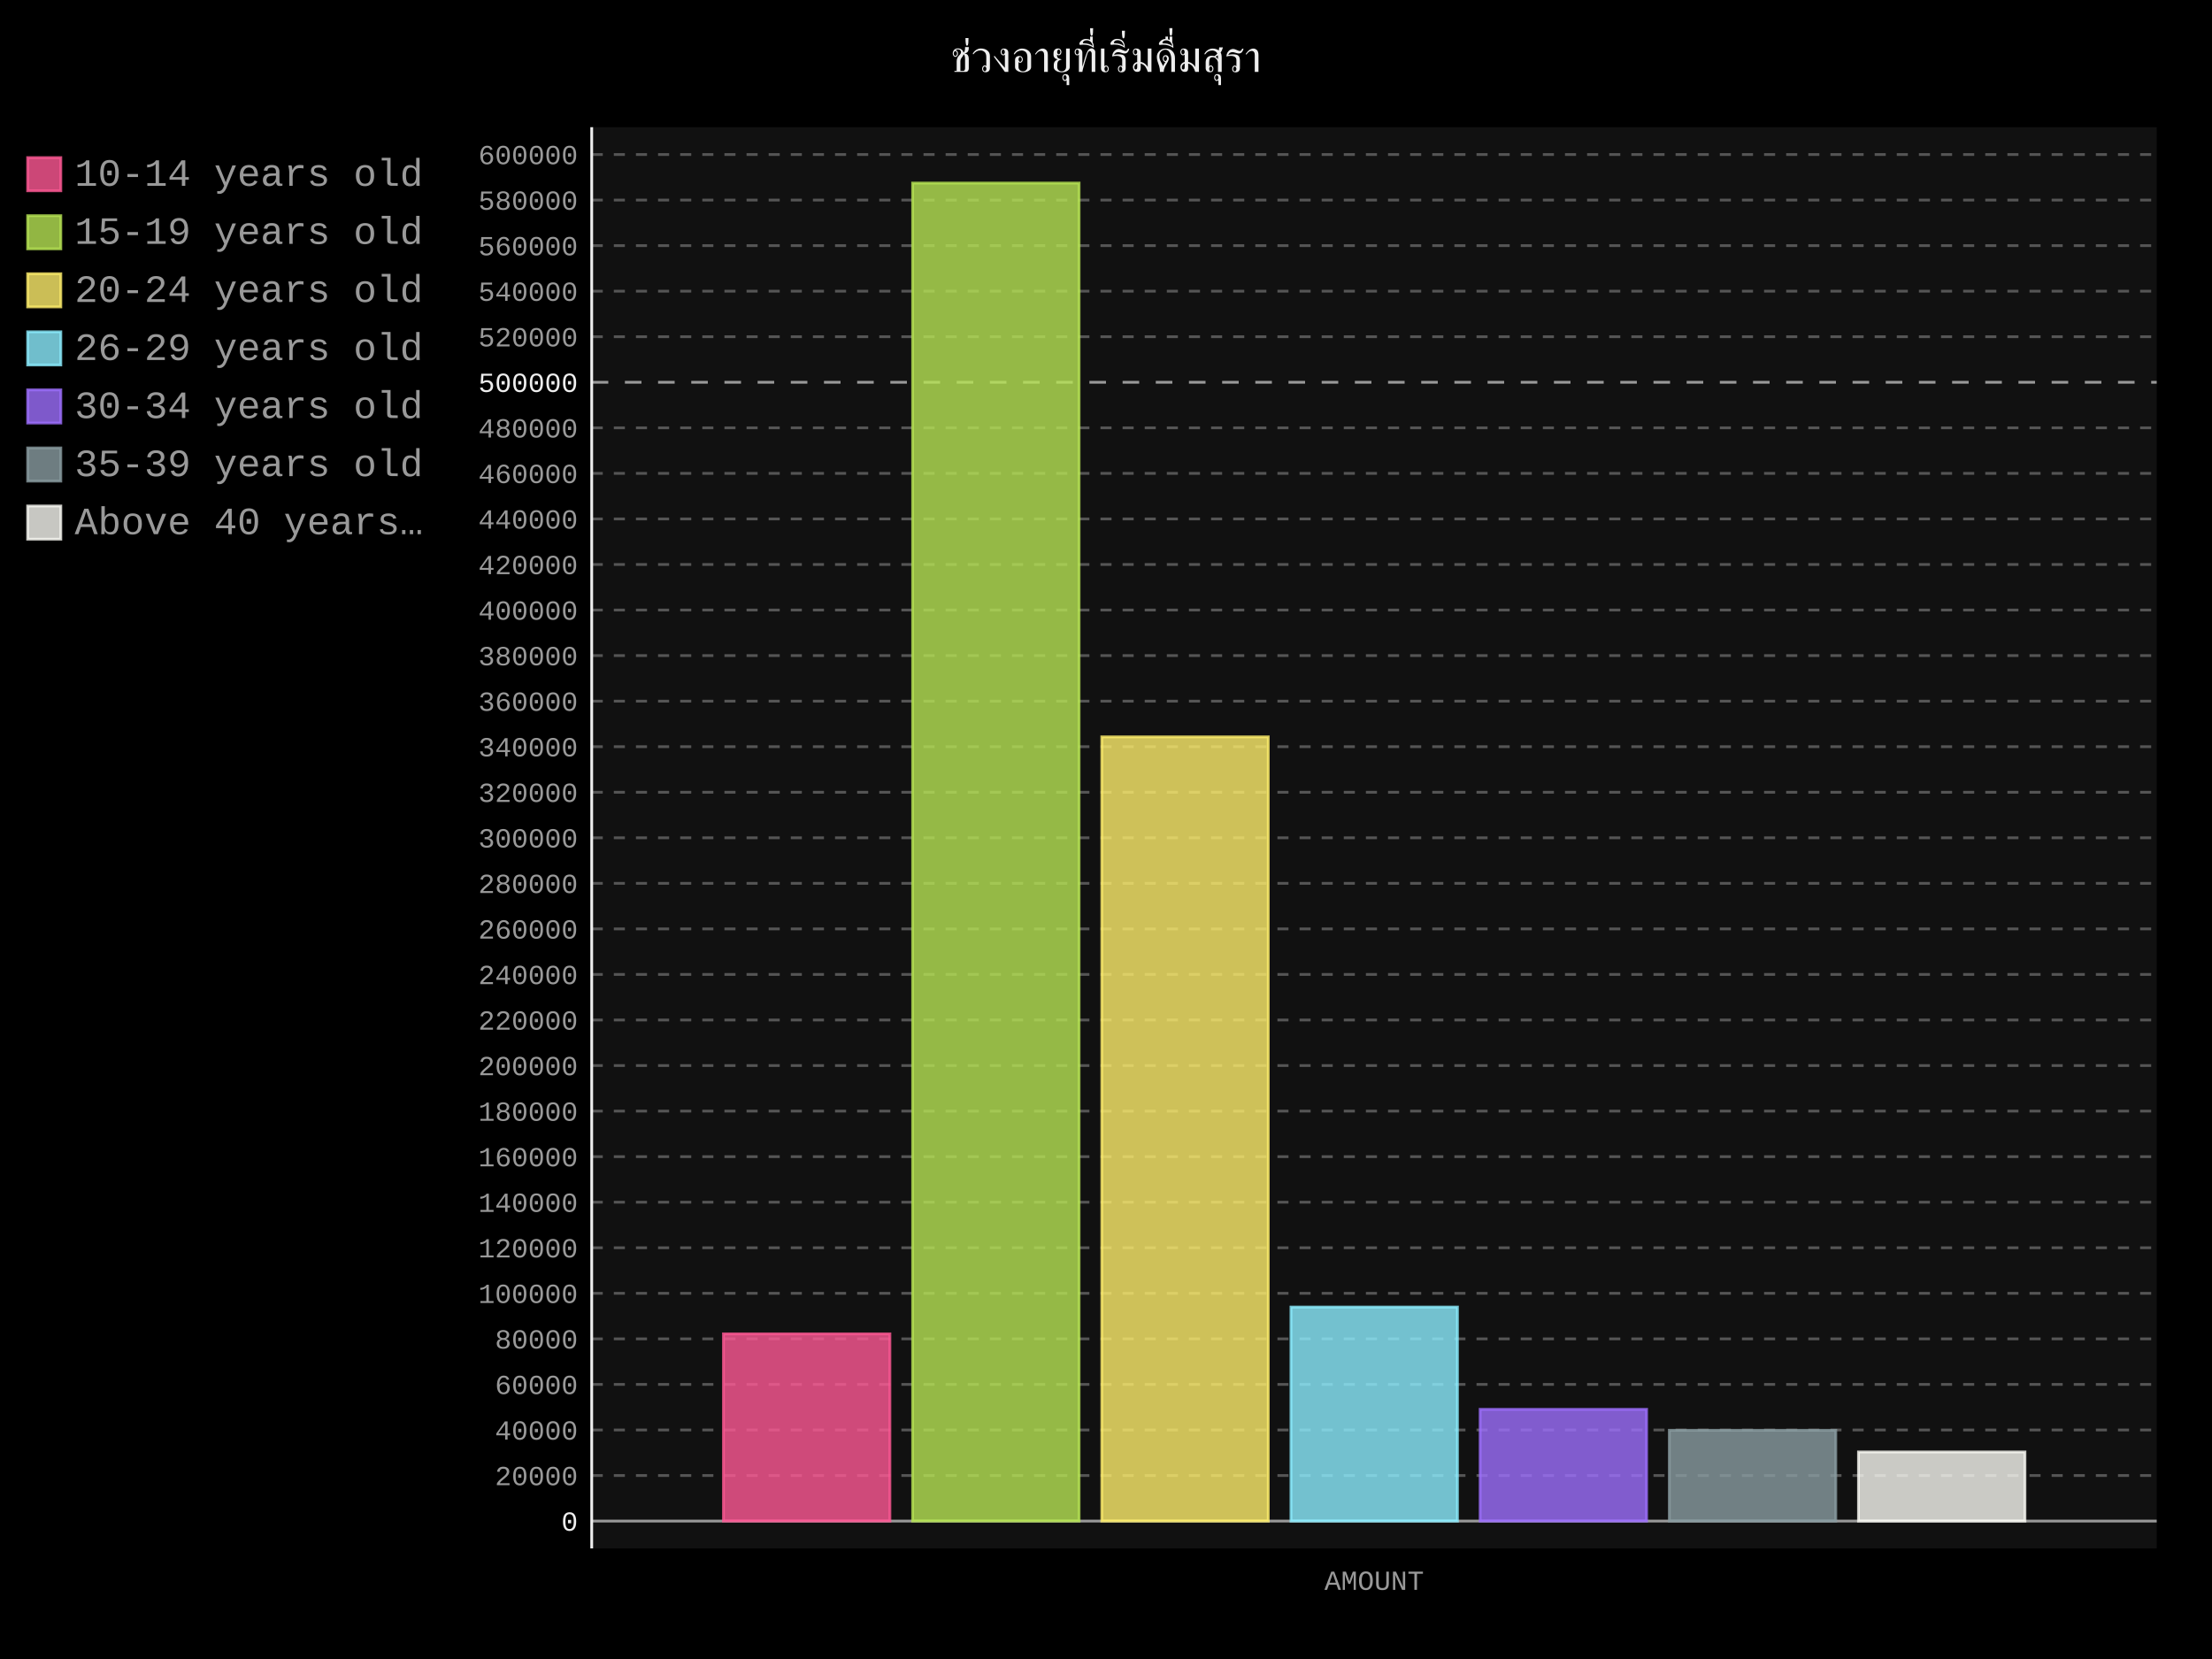
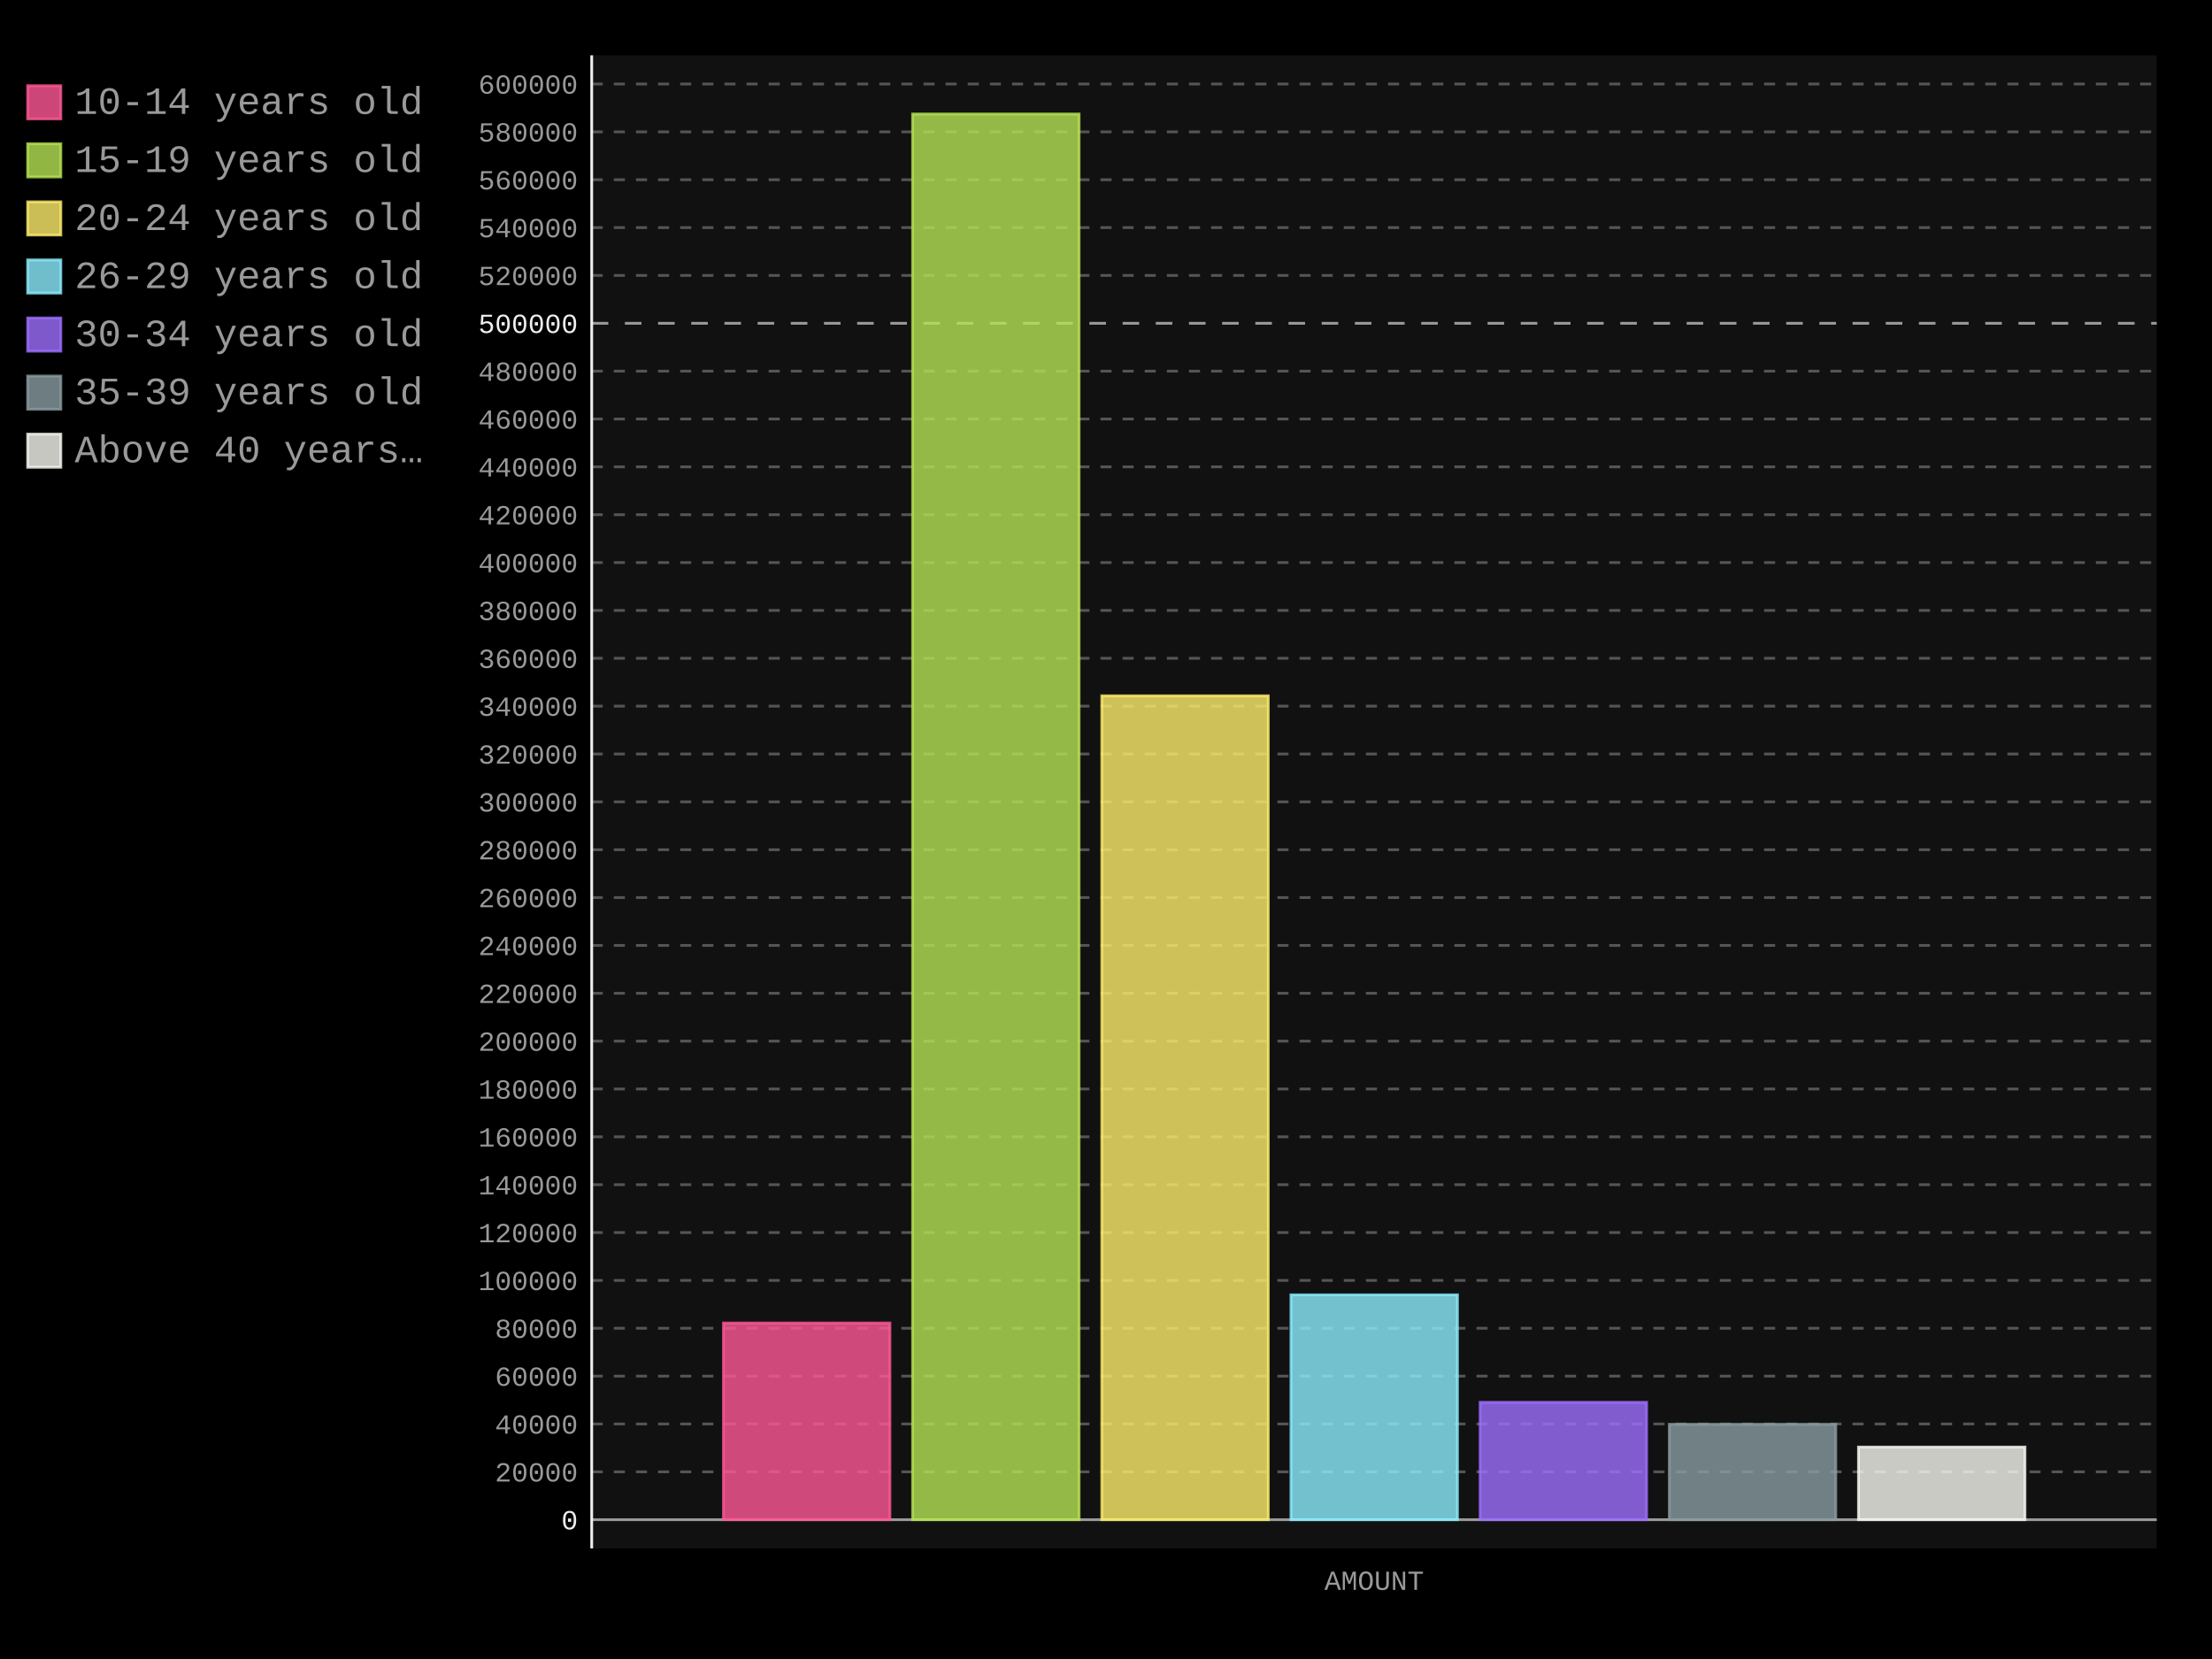
- <svg xmlns="http://www.w3.org/2000/svg" class="pygal-chart" id="chart-6019d2bc-5c03-4600-b545-24e5ba92f9a3" viewBox="0 0 800 600">
+ <svg xmlns="http://www.w3.org/2000/svg" class="pygal-chart" id="chart-3c397e4c-dab1-4210-9454-376f06f79f85" viewBox="0 0 800 600">
  <defs>
-     <style type="text/css">#chart-6019d2bc-5c03-4600-b545-24e5ba92f9a3{-webkit-user-select:none;-webkit-font-smoothing:antialiased;font-family:Consolas,"Liberation Mono",Menlo,Courier,monospace}#chart-6019d2bc-5c03-4600-b545-24e5ba92f9a3 .title{font-family:Consolas,"Liberation Mono",Menlo,Courier,monospace;font-size:16px}#chart-6019d2bc-5c03-4600-b545-24e5ba92f9a3 .legends .legend text{font-family:Consolas,"Liberation Mono",Menlo,Courier,monospace;font-size:14px}#chart-6019d2bc-5c03-4600-b545-24e5ba92f9a3 .axis text{font-family:Consolas,"Liberation Mono",Menlo,Courier,monospace;font-size:10px}#chart-6019d2bc-5c03-4600-b545-24e5ba92f9a3 .axis text.major{font-family:Consolas,"Liberation Mono",Menlo,Courier,monospace;font-size:10px}#chart-6019d2bc-5c03-4600-b545-24e5ba92f9a3 .text-overlay text.value{font-family:Consolas,"Liberation Mono",Menlo,Courier,monospace;font-size:16px}#chart-6019d2bc-5c03-4600-b545-24e5ba92f9a3 .text-overlay text.label{font-family:Consolas,"Liberation Mono",Menlo,Courier,monospace;font-size:10px}#chart-6019d2bc-5c03-4600-b545-24e5ba92f9a3 .tooltip{font-family:Consolas,"Liberation Mono",Menlo,Courier,monospace;font-size:14px}#chart-6019d2bc-5c03-4600-b545-24e5ba92f9a3 text.no_data{font-family:Consolas,"Liberation Mono",Menlo,Courier,monospace;font-size:64px}
- #chart-6019d2bc-5c03-4600-b545-24e5ba92f9a3{background-color:black}#chart-6019d2bc-5c03-4600-b545-24e5ba92f9a3 path,#chart-6019d2bc-5c03-4600-b545-24e5ba92f9a3 line,#chart-6019d2bc-5c03-4600-b545-24e5ba92f9a3 rect,#chart-6019d2bc-5c03-4600-b545-24e5ba92f9a3 circle{-webkit-transition:250ms;-moz-transition:250ms;transition:250ms}#chart-6019d2bc-5c03-4600-b545-24e5ba92f9a3 .graph &gt; .background{fill:black}#chart-6019d2bc-5c03-4600-b545-24e5ba92f9a3 .plot &gt; .background{fill:#111}#chart-6019d2bc-5c03-4600-b545-24e5ba92f9a3 .graph{fill:#999}#chart-6019d2bc-5c03-4600-b545-24e5ba92f9a3 text.no_data{fill:#eee}#chart-6019d2bc-5c03-4600-b545-24e5ba92f9a3 .title{fill:#eee}#chart-6019d2bc-5c03-4600-b545-24e5ba92f9a3 .legends .legend text{fill:#999}#chart-6019d2bc-5c03-4600-b545-24e5ba92f9a3 .legends .legend:hover text{fill:#eee}#chart-6019d2bc-5c03-4600-b545-24e5ba92f9a3 .axis .line{stroke:#eee}#chart-6019d2bc-5c03-4600-b545-24e5ba92f9a3 .axis .guide.line{stroke:#555}#chart-6019d2bc-5c03-4600-b545-24e5ba92f9a3 .axis .major.line{stroke:#999}#chart-6019d2bc-5c03-4600-b545-24e5ba92f9a3 .axis text.major{fill:#eee}#chart-6019d2bc-5c03-4600-b545-24e5ba92f9a3 .axis.y .guides:hover .guide.line,#chart-6019d2bc-5c03-4600-b545-24e5ba92f9a3 .line-graph .axis.x .guides:hover .guide.line,#chart-6019d2bc-5c03-4600-b545-24e5ba92f9a3 .stackedline-graph .axis.x .guides:hover .guide.line,#chart-6019d2bc-5c03-4600-b545-24e5ba92f9a3 .xy-graph .axis.x .guides:hover .guide.line{stroke:#eee}#chart-6019d2bc-5c03-4600-b545-24e5ba92f9a3 .axis .guides:hover text{fill:#eee}#chart-6019d2bc-5c03-4600-b545-24e5ba92f9a3 .reactive{fill-opacity:.8;stroke-opacity:.8}#chart-6019d2bc-5c03-4600-b545-24e5ba92f9a3 .ci{stroke:#999}#chart-6019d2bc-5c03-4600-b545-24e5ba92f9a3 .reactive.active,#chart-6019d2bc-5c03-4600-b545-24e5ba92f9a3 .active .reactive{fill-opacity:.4;stroke-opacity:.9;stroke-width:4}#chart-6019d2bc-5c03-4600-b545-24e5ba92f9a3 .ci .reactive.active{stroke-width:1.5}#chart-6019d2bc-5c03-4600-b545-24e5ba92f9a3 .series text{fill:#eee}#chart-6019d2bc-5c03-4600-b545-24e5ba92f9a3 .tooltip rect{fill:#111;stroke:#eee;-webkit-transition:opacity 250ms;-moz-transition:opacity 250ms;transition:opacity 250ms}#chart-6019d2bc-5c03-4600-b545-24e5ba92f9a3 .tooltip .label{fill:#999}#chart-6019d2bc-5c03-4600-b545-24e5ba92f9a3 .tooltip .label{fill:#999}#chart-6019d2bc-5c03-4600-b545-24e5ba92f9a3 .tooltip .legend{font-size:.8em;fill:#555}#chart-6019d2bc-5c03-4600-b545-24e5ba92f9a3 .tooltip .x_label{font-size:.6em;fill:#eee}#chart-6019d2bc-5c03-4600-b545-24e5ba92f9a3 .tooltip .xlink{font-size:.5em;text-decoration:underline}#chart-6019d2bc-5c03-4600-b545-24e5ba92f9a3 .tooltip .value{font-size:1.5em}#chart-6019d2bc-5c03-4600-b545-24e5ba92f9a3 .bound{font-size:.5em}#chart-6019d2bc-5c03-4600-b545-24e5ba92f9a3 .max-value{font-size:.75em;fill:#555}#chart-6019d2bc-5c03-4600-b545-24e5ba92f9a3 .map-element{fill:#111;stroke:#555 !important}#chart-6019d2bc-5c03-4600-b545-24e5ba92f9a3 .map-element .reactive{fill-opacity:inherit;stroke-opacity:inherit}#chart-6019d2bc-5c03-4600-b545-24e5ba92f9a3 .color-0,#chart-6019d2bc-5c03-4600-b545-24e5ba92f9a3 .color-0 a:visited{stroke:#ff5995;fill:#ff5995}#chart-6019d2bc-5c03-4600-b545-24e5ba92f9a3 .color-1,#chart-6019d2bc-5c03-4600-b545-24e5ba92f9a3 .color-1 a:visited{stroke:#b6e354;fill:#b6e354}#chart-6019d2bc-5c03-4600-b545-24e5ba92f9a3 .color-2,#chart-6019d2bc-5c03-4600-b545-24e5ba92f9a3 .color-2 a:visited{stroke:#feed6c;fill:#feed6c}#chart-6019d2bc-5c03-4600-b545-24e5ba92f9a3 .color-3,#chart-6019d2bc-5c03-4600-b545-24e5ba92f9a3 .color-3 a:visited{stroke:#8cedff;fill:#8cedff}#chart-6019d2bc-5c03-4600-b545-24e5ba92f9a3 .color-4,#chart-6019d2bc-5c03-4600-b545-24e5ba92f9a3 .color-4 a:visited{stroke:#9e6ffe;fill:#9e6ffe}#chart-6019d2bc-5c03-4600-b545-24e5ba92f9a3 .color-5,#chart-6019d2bc-5c03-4600-b545-24e5ba92f9a3 .color-5 a:visited{stroke:#899ca1;fill:#899ca1}#chart-6019d2bc-5c03-4600-b545-24e5ba92f9a3 .color-6,#chart-6019d2bc-5c03-4600-b545-24e5ba92f9a3 .color-6 a:visited{stroke:#f8f8f2;fill:#f8f8f2}#chart-6019d2bc-5c03-4600-b545-24e5ba92f9a3 .text-overlay .color-0 text{fill:black}#chart-6019d2bc-5c03-4600-b545-24e5ba92f9a3 .text-overlay .color-1 text{fill:black}#chart-6019d2bc-5c03-4600-b545-24e5ba92f9a3 .text-overlay .color-2 text{fill:black}#chart-6019d2bc-5c03-4600-b545-24e5ba92f9a3 .text-overlay .color-3 text{fill:black}#chart-6019d2bc-5c03-4600-b545-24e5ba92f9a3 .text-overlay .color-4 text{fill:black}#chart-6019d2bc-5c03-4600-b545-24e5ba92f9a3 .text-overlay .color-5 text{fill:black}#chart-6019d2bc-5c03-4600-b545-24e5ba92f9a3 .text-overlay .color-6 text{fill:black}
- #chart-6019d2bc-5c03-4600-b545-24e5ba92f9a3 text.no_data{text-anchor:middle}#chart-6019d2bc-5c03-4600-b545-24e5ba92f9a3 .guide.line{fill:none}#chart-6019d2bc-5c03-4600-b545-24e5ba92f9a3 .centered{text-anchor:middle}#chart-6019d2bc-5c03-4600-b545-24e5ba92f9a3 .title{text-anchor:middle}#chart-6019d2bc-5c03-4600-b545-24e5ba92f9a3 .legends .legend text{fill-opacity:1}#chart-6019d2bc-5c03-4600-b545-24e5ba92f9a3 .axis.x text{text-anchor:middle}#chart-6019d2bc-5c03-4600-b545-24e5ba92f9a3 .axis.x:not(.web) text[transform]{text-anchor:start}#chart-6019d2bc-5c03-4600-b545-24e5ba92f9a3 .axis.x:not(.web) text[transform].backwards{text-anchor:end}#chart-6019d2bc-5c03-4600-b545-24e5ba92f9a3 .axis.y text{text-anchor:end}#chart-6019d2bc-5c03-4600-b545-24e5ba92f9a3 .axis.y text[transform].backwards{text-anchor:start}#chart-6019d2bc-5c03-4600-b545-24e5ba92f9a3 .axis.y2 text{text-anchor:start}#chart-6019d2bc-5c03-4600-b545-24e5ba92f9a3 .axis.y2 text[transform].backwards{text-anchor:end}#chart-6019d2bc-5c03-4600-b545-24e5ba92f9a3 .axis .guide.line{stroke-dasharray:4,4}#chart-6019d2bc-5c03-4600-b545-24e5ba92f9a3 .axis .major.guide.line{stroke-dasharray:6,6}#chart-6019d2bc-5c03-4600-b545-24e5ba92f9a3 .horizontal .axis.y .guide.line,#chart-6019d2bc-5c03-4600-b545-24e5ba92f9a3 .horizontal .axis.y2 .guide.line,#chart-6019d2bc-5c03-4600-b545-24e5ba92f9a3 .vertical .axis.x .guide.line{opacity:0}#chart-6019d2bc-5c03-4600-b545-24e5ba92f9a3 .horizontal .axis.always_show .guide.line,#chart-6019d2bc-5c03-4600-b545-24e5ba92f9a3 .vertical .axis.always_show .guide.line{opacity:1 !important}#chart-6019d2bc-5c03-4600-b545-24e5ba92f9a3 .axis.y .guides:hover .guide.line,#chart-6019d2bc-5c03-4600-b545-24e5ba92f9a3 .axis.y2 .guides:hover .guide.line,#chart-6019d2bc-5c03-4600-b545-24e5ba92f9a3 .axis.x .guides:hover .guide.line{opacity:1}#chart-6019d2bc-5c03-4600-b545-24e5ba92f9a3 .axis .guides:hover text{opacity:1}#chart-6019d2bc-5c03-4600-b545-24e5ba92f9a3 .nofill{fill:none}#chart-6019d2bc-5c03-4600-b545-24e5ba92f9a3 .subtle-fill{fill-opacity:.2}#chart-6019d2bc-5c03-4600-b545-24e5ba92f9a3 .dot{stroke-width:1px;fill-opacity:1}#chart-6019d2bc-5c03-4600-b545-24e5ba92f9a3 .dot.active{stroke-width:5px}#chart-6019d2bc-5c03-4600-b545-24e5ba92f9a3 .dot.negative{fill:transparent}#chart-6019d2bc-5c03-4600-b545-24e5ba92f9a3 text,#chart-6019d2bc-5c03-4600-b545-24e5ba92f9a3 tspan{stroke:none !important}#chart-6019d2bc-5c03-4600-b545-24e5ba92f9a3 .series text.active{opacity:1}#chart-6019d2bc-5c03-4600-b545-24e5ba92f9a3 .tooltip rect{fill-opacity:.95;stroke-width:.5}#chart-6019d2bc-5c03-4600-b545-24e5ba92f9a3 .tooltip text{fill-opacity:1}#chart-6019d2bc-5c03-4600-b545-24e5ba92f9a3 .showable{visibility:hidden}#chart-6019d2bc-5c03-4600-b545-24e5ba92f9a3 .showable.shown{visibility:visible}#chart-6019d2bc-5c03-4600-b545-24e5ba92f9a3 .gauge-background{fill:rgba(229,229,229,1);stroke:none}#chart-6019d2bc-5c03-4600-b545-24e5ba92f9a3 .bg-lines{stroke:black;stroke-width:2px}</style>
+     <style type="text/css">#chart-3c397e4c-dab1-4210-9454-376f06f79f85{-webkit-user-select:none;-webkit-font-smoothing:antialiased;font-family:Consolas,"Liberation Mono",Menlo,Courier,monospace}#chart-3c397e4c-dab1-4210-9454-376f06f79f85 .title{font-family:Consolas,"Liberation Mono",Menlo,Courier,monospace;font-size:16px}#chart-3c397e4c-dab1-4210-9454-376f06f79f85 .legends .legend text{font-family:Consolas,"Liberation Mono",Menlo,Courier,monospace;font-size:14px}#chart-3c397e4c-dab1-4210-9454-376f06f79f85 .axis text{font-family:Consolas,"Liberation Mono",Menlo,Courier,monospace;font-size:10px}#chart-3c397e4c-dab1-4210-9454-376f06f79f85 .axis text.major{font-family:Consolas,"Liberation Mono",Menlo,Courier,monospace;font-size:10px}#chart-3c397e4c-dab1-4210-9454-376f06f79f85 .text-overlay text.value{font-family:Consolas,"Liberation Mono",Menlo,Courier,monospace;font-size:16px}#chart-3c397e4c-dab1-4210-9454-376f06f79f85 .text-overlay text.label{font-family:Consolas,"Liberation Mono",Menlo,Courier,monospace;font-size:10px}#chart-3c397e4c-dab1-4210-9454-376f06f79f85 .tooltip{font-family:Consolas,"Liberation Mono",Menlo,Courier,monospace;font-size:14px}#chart-3c397e4c-dab1-4210-9454-376f06f79f85 text.no_data{font-family:Consolas,"Liberation Mono",Menlo,Courier,monospace;font-size:64px}
+ #chart-3c397e4c-dab1-4210-9454-376f06f79f85{background-color:black}#chart-3c397e4c-dab1-4210-9454-376f06f79f85 path,#chart-3c397e4c-dab1-4210-9454-376f06f79f85 line,#chart-3c397e4c-dab1-4210-9454-376f06f79f85 rect,#chart-3c397e4c-dab1-4210-9454-376f06f79f85 circle{-webkit-transition:250ms;-moz-transition:250ms;transition:250ms}#chart-3c397e4c-dab1-4210-9454-376f06f79f85 .graph &gt; .background{fill:black}#chart-3c397e4c-dab1-4210-9454-376f06f79f85 .plot &gt; .background{fill:#111}#chart-3c397e4c-dab1-4210-9454-376f06f79f85 .graph{fill:#999}#chart-3c397e4c-dab1-4210-9454-376f06f79f85 text.no_data{fill:#eee}#chart-3c397e4c-dab1-4210-9454-376f06f79f85 .title{fill:#eee}#chart-3c397e4c-dab1-4210-9454-376f06f79f85 .legends .legend text{fill:#999}#chart-3c397e4c-dab1-4210-9454-376f06f79f85 .legends .legend:hover text{fill:#eee}#chart-3c397e4c-dab1-4210-9454-376f06f79f85 .axis .line{stroke:#eee}#chart-3c397e4c-dab1-4210-9454-376f06f79f85 .axis .guide.line{stroke:#555}#chart-3c397e4c-dab1-4210-9454-376f06f79f85 .axis .major.line{stroke:#999}#chart-3c397e4c-dab1-4210-9454-376f06f79f85 .axis text.major{fill:#eee}#chart-3c397e4c-dab1-4210-9454-376f06f79f85 .axis.y .guides:hover .guide.line,#chart-3c397e4c-dab1-4210-9454-376f06f79f85 .line-graph .axis.x .guides:hover .guide.line,#chart-3c397e4c-dab1-4210-9454-376f06f79f85 .stackedline-graph .axis.x .guides:hover .guide.line,#chart-3c397e4c-dab1-4210-9454-376f06f79f85 .xy-graph .axis.x .guides:hover .guide.line{stroke:#eee}#chart-3c397e4c-dab1-4210-9454-376f06f79f85 .axis .guides:hover text{fill:#eee}#chart-3c397e4c-dab1-4210-9454-376f06f79f85 .reactive{fill-opacity:.8;stroke-opacity:.8}#chart-3c397e4c-dab1-4210-9454-376f06f79f85 .ci{stroke:#999}#chart-3c397e4c-dab1-4210-9454-376f06f79f85 .reactive.active,#chart-3c397e4c-dab1-4210-9454-376f06f79f85 .active .reactive{fill-opacity:.4;stroke-opacity:.9;stroke-width:4}#chart-3c397e4c-dab1-4210-9454-376f06f79f85 .ci .reactive.active{stroke-width:1.5}#chart-3c397e4c-dab1-4210-9454-376f06f79f85 .series text{fill:#eee}#chart-3c397e4c-dab1-4210-9454-376f06f79f85 .tooltip rect{fill:#111;stroke:#eee;-webkit-transition:opacity 250ms;-moz-transition:opacity 250ms;transition:opacity 250ms}#chart-3c397e4c-dab1-4210-9454-376f06f79f85 .tooltip .label{fill:#999}#chart-3c397e4c-dab1-4210-9454-376f06f79f85 .tooltip .label{fill:#999}#chart-3c397e4c-dab1-4210-9454-376f06f79f85 .tooltip .legend{font-size:.8em;fill:#555}#chart-3c397e4c-dab1-4210-9454-376f06f79f85 .tooltip .x_label{font-size:.6em;fill:#eee}#chart-3c397e4c-dab1-4210-9454-376f06f79f85 .tooltip .xlink{font-size:.5em;text-decoration:underline}#chart-3c397e4c-dab1-4210-9454-376f06f79f85 .tooltip .value{font-size:1.5em}#chart-3c397e4c-dab1-4210-9454-376f06f79f85 .bound{font-size:.5em}#chart-3c397e4c-dab1-4210-9454-376f06f79f85 .max-value{font-size:.75em;fill:#555}#chart-3c397e4c-dab1-4210-9454-376f06f79f85 .map-element{fill:#111;stroke:#555 !important}#chart-3c397e4c-dab1-4210-9454-376f06f79f85 .map-element .reactive{fill-opacity:inherit;stroke-opacity:inherit}#chart-3c397e4c-dab1-4210-9454-376f06f79f85 .color-0,#chart-3c397e4c-dab1-4210-9454-376f06f79f85 .color-0 a:visited{stroke:#ff5995;fill:#ff5995}#chart-3c397e4c-dab1-4210-9454-376f06f79f85 .color-1,#chart-3c397e4c-dab1-4210-9454-376f06f79f85 .color-1 a:visited{stroke:#b6e354;fill:#b6e354}#chart-3c397e4c-dab1-4210-9454-376f06f79f85 .color-2,#chart-3c397e4c-dab1-4210-9454-376f06f79f85 .color-2 a:visited{stroke:#feed6c;fill:#feed6c}#chart-3c397e4c-dab1-4210-9454-376f06f79f85 .color-3,#chart-3c397e4c-dab1-4210-9454-376f06f79f85 .color-3 a:visited{stroke:#8cedff;fill:#8cedff}#chart-3c397e4c-dab1-4210-9454-376f06f79f85 .color-4,#chart-3c397e4c-dab1-4210-9454-376f06f79f85 .color-4 a:visited{stroke:#9e6ffe;fill:#9e6ffe}#chart-3c397e4c-dab1-4210-9454-376f06f79f85 .color-5,#chart-3c397e4c-dab1-4210-9454-376f06f79f85 .color-5 a:visited{stroke:#899ca1;fill:#899ca1}#chart-3c397e4c-dab1-4210-9454-376f06f79f85 .color-6,#chart-3c397e4c-dab1-4210-9454-376f06f79f85 .color-6 a:visited{stroke:#f8f8f2;fill:#f8f8f2}#chart-3c397e4c-dab1-4210-9454-376f06f79f85 .text-overlay .color-0 text{fill:black}#chart-3c397e4c-dab1-4210-9454-376f06f79f85 .text-overlay .color-1 text{fill:black}#chart-3c397e4c-dab1-4210-9454-376f06f79f85 .text-overlay .color-2 text{fill:black}#chart-3c397e4c-dab1-4210-9454-376f06f79f85 .text-overlay .color-3 text{fill:black}#chart-3c397e4c-dab1-4210-9454-376f06f79f85 .text-overlay .color-4 text{fill:black}#chart-3c397e4c-dab1-4210-9454-376f06f79f85 .text-overlay .color-5 text{fill:black}#chart-3c397e4c-dab1-4210-9454-376f06f79f85 .text-overlay .color-6 text{fill:black}
+ #chart-3c397e4c-dab1-4210-9454-376f06f79f85 text.no_data{text-anchor:middle}#chart-3c397e4c-dab1-4210-9454-376f06f79f85 .guide.line{fill:none}#chart-3c397e4c-dab1-4210-9454-376f06f79f85 .centered{text-anchor:middle}#chart-3c397e4c-dab1-4210-9454-376f06f79f85 .title{text-anchor:middle}#chart-3c397e4c-dab1-4210-9454-376f06f79f85 .legends .legend text{fill-opacity:1}#chart-3c397e4c-dab1-4210-9454-376f06f79f85 .axis.x text{text-anchor:middle}#chart-3c397e4c-dab1-4210-9454-376f06f79f85 .axis.x:not(.web) text[transform]{text-anchor:start}#chart-3c397e4c-dab1-4210-9454-376f06f79f85 .axis.x:not(.web) text[transform].backwards{text-anchor:end}#chart-3c397e4c-dab1-4210-9454-376f06f79f85 .axis.y text{text-anchor:end}#chart-3c397e4c-dab1-4210-9454-376f06f79f85 .axis.y text[transform].backwards{text-anchor:start}#chart-3c397e4c-dab1-4210-9454-376f06f79f85 .axis.y2 text{text-anchor:start}#chart-3c397e4c-dab1-4210-9454-376f06f79f85 .axis.y2 text[transform].backwards{text-anchor:end}#chart-3c397e4c-dab1-4210-9454-376f06f79f85 .axis .guide.line{stroke-dasharray:4,4}#chart-3c397e4c-dab1-4210-9454-376f06f79f85 .axis .major.guide.line{stroke-dasharray:6,6}#chart-3c397e4c-dab1-4210-9454-376f06f79f85 .horizontal .axis.y .guide.line,#chart-3c397e4c-dab1-4210-9454-376f06f79f85 .horizontal .axis.y2 .guide.line,#chart-3c397e4c-dab1-4210-9454-376f06f79f85 .vertical .axis.x .guide.line{opacity:0}#chart-3c397e4c-dab1-4210-9454-376f06f79f85 .horizontal .axis.always_show .guide.line,#chart-3c397e4c-dab1-4210-9454-376f06f79f85 .vertical .axis.always_show .guide.line{opacity:1 !important}#chart-3c397e4c-dab1-4210-9454-376f06f79f85 .axis.y .guides:hover .guide.line,#chart-3c397e4c-dab1-4210-9454-376f06f79f85 .axis.y2 .guides:hover .guide.line,#chart-3c397e4c-dab1-4210-9454-376f06f79f85 .axis.x .guides:hover .guide.line{opacity:1}#chart-3c397e4c-dab1-4210-9454-376f06f79f85 .axis .guides:hover text{opacity:1}#chart-3c397e4c-dab1-4210-9454-376f06f79f85 .nofill{fill:none}#chart-3c397e4c-dab1-4210-9454-376f06f79f85 .subtle-fill{fill-opacity:.2}#chart-3c397e4c-dab1-4210-9454-376f06f79f85 .dot{stroke-width:1px;fill-opacity:1}#chart-3c397e4c-dab1-4210-9454-376f06f79f85 .dot.active{stroke-width:5px}#chart-3c397e4c-dab1-4210-9454-376f06f79f85 .dot.negative{fill:transparent}#chart-3c397e4c-dab1-4210-9454-376f06f79f85 text,#chart-3c397e4c-dab1-4210-9454-376f06f79f85 tspan{stroke:none !important}#chart-3c397e4c-dab1-4210-9454-376f06f79f85 .series text.active{opacity:1}#chart-3c397e4c-dab1-4210-9454-376f06f79f85 .tooltip rect{fill-opacity:.95;stroke-width:.5}#chart-3c397e4c-dab1-4210-9454-376f06f79f85 .tooltip text{fill-opacity:1}#chart-3c397e4c-dab1-4210-9454-376f06f79f85 .showable{visibility:hidden}#chart-3c397e4c-dab1-4210-9454-376f06f79f85 .showable.shown{visibility:visible}#chart-3c397e4c-dab1-4210-9454-376f06f79f85 .gauge-background{fill:rgba(229,229,229,1);stroke:none}#chart-3c397e4c-dab1-4210-9454-376f06f79f85 .bg-lines{stroke:black;stroke-width:2px}</style>
  </defs>
  <g class="graph bar-graph vertical">
    <rect class="background" height="600" width="800" x="0" y="0" />
-     <g class="plot" transform="translate(214, 46)">
-       <rect class="background" height="514" width="566.0" x="0" y="0" />
+     <g class="plot" transform="translate(214, 20)">
+       <rect class="background" height="540" width="566.0" x="0" y="0" />
      <g class="axis y always_show">
        <g class="guides">
-           <path class="axis major line" d="M0 504.115 h566" />
-           <text class="major" x="-5" y="507.615">0</text>
-         </g>
-         <g class="guides">
-           <path class="guide line" d="M0 487.641 h566" />
-           <text class="" x="-5" y="491.141">20000</text>
-         </g>
-         <g class="guides">
-           <path class="guide line" d="M0 471.167 h566" />
-           <text class="" x="-5" y="474.667">40000</text>
-         </g>
-         <g class="guides">
-           <path class="guide line" d="M0 454.692 h566" />
-           <text class="" x="-5" y="458.192">60000</text>
-         </g>
-         <g class="guides">
-           <path class="guide line" d="M0 438.218 h566" />
-           <text class="" x="-5" y="441.718">80000</text>
-         </g>
-         <g class="guides">
-           <path class="guide line" d="M0 421.744 h566" />
-           <text class="" x="-5" y="425.244">100000</text>
-         </g>
-         <g class="guides">
-           <path class="guide line" d="M0 405.269 h566" />
-           <text class="" x="-5" y="408.769">120000</text>
-         </g>
-         <g class="guides">
-           <path class="guide line" d="M0 388.795 h566" />
-           <text class="" x="-5" y="392.295">140000</text>
-         </g>
-         <g class="guides">
-           <path class="guide line" d="M0 372.321 h566" />
-           <text class="" x="-5" y="375.821">160000</text>
-         </g>
-         <g class="guides">
-           <path class="guide line" d="M0 355.846 h566" />
-           <text class="" x="-5" y="359.346">180000</text>
-         </g>
-         <g class="guides">
-           <path class="guide line" d="M0 339.372 h566" />
-           <text class="" x="-5" y="342.872">200000</text>
-         </g>
-         <g class="guides">
-           <path class="guide line" d="M0 322.897 h566" />
-           <text class="" x="-5" y="326.397">220000</text>
-         </g>
-         <g class="guides">
-           <path class="guide line" d="M0 306.423 h566" />
-           <text class="" x="-5" y="309.923">240000</text>
-         </g>
-         <g class="guides">
-           <path class="guide line" d="M0 289.949 h566" />
-           <text class="" x="-5" y="293.449">260000</text>
-         </g>
-         <g class="guides">
-           <path class="guide line" d="M0 273.474 h566" />
-           <text class="" x="-5" y="276.974">280000</text>
-         </g>
-         <g class="guides">
-           <path class="guide line" d="M0 257 h566" />
-           <text class="" x="-5" y="260.5">300000</text>
-         </g>
-         <g class="guides">
-           <path class="guide line" d="M0 240.526 h566" />
-           <text class="" x="-5" y="244.026">320000</text>
-         </g>
-         <g class="guides">
-           <path class="guide line" d="M0 224.051 h566" />
-           <text class="" x="-5" y="227.551">340000</text>
-         </g>
-         <g class="guides">
-           <path class="guide line" d="M0 207.577 h566" />
-           <text class="" x="-5" y="211.077">360000</text>
-         </g>
-         <g class="guides">
-           <path class="guide line" d="M0 191.103 h566" />
-           <text class="" x="-5" y="194.603">380000</text>
-         </g>
-         <g class="guides">
-           <path class="guide line" d="M0 174.628 h566" />
-           <text class="" x="-5" y="178.128">400000</text>
-         </g>
-         <g class="guides">
-           <path class="guide line" d="M0 158.154 h566" />
-           <text class="" x="-5" y="161.654">420000</text>
-         </g>
-         <g class="guides">
-           <path class="guide line" d="M0 141.679 h566" />
-           <text class="" x="-5" y="145.179">440000</text>
-         </g>
-         <g class="guides">
-           <path class="guide line" d="M0 125.205 h566" />
-           <text class="" x="-5" y="128.705">460000</text>
-         </g>
-         <g class="guides">
-           <path class="guide line" d="M0 108.731 h566" />
-           <text class="" x="-5" y="112.231">480000</text>
-         </g>
-         <g class="guides">
-           <path class="major guide line" d="M0 92.256 h566" />
-           <text class="major" x="-5" y="95.756">500000</text>
-         </g>
-         <g class="guides">
-           <path class="guide line" d="M0 75.782 h566" />
-           <text class="" x="-5" y="79.282">520000</text>
-         </g>
-         <g class="guides">
-           <path class="guide line" d="M0 59.308 h566" />
-           <text class="" x="-5" y="62.808">540000</text>
-         </g>
-         <g class="guides">
-           <path class="guide line" d="M0 42.833 h566" />
-           <text class="" x="-5" y="46.333">560000</text>
-         </g>
-         <g class="guides">
-           <path class="guide line" d="M0 26.359 h566" />
-           <text class="" x="-5" y="29.859">580000</text>
-         </g>
-         <g class="guides">
-           <path class="guide line" d="M0 9.885 h566" />
-           <text class="" x="-5" y="13.385">600000</text>
+           <path class="axis major line" d="M0 529.615 h566" />
+           <text class="major" x="-5" y="533.115">0</text>
+         </g>
+         <g class="guides">
+           <path class="guide line" d="M0 512.308 h566" />
+           <text class="" x="-5" y="515.808">20000</text>
+         </g>
+         <g class="guides">
+           <path class="guide line" d="M0 495 h566" />
+           <text class="" x="-5" y="498.5">40000</text>
+         </g>
+         <g class="guides">
+           <path class="guide line" d="M0 477.692 h566" />
+           <text class="" x="-5" y="481.192">60000</text>
+         </g>
+         <g class="guides">
+           <path class="guide line" d="M0 460.385 h566" />
+           <text class="" x="-5" y="463.885">80000</text>
+         </g>
+         <g class="guides">
+           <path class="guide line" d="M0 443.077 h566" />
+           <text class="" x="-5" y="446.577">100000</text>
+         </g>
+         <g class="guides">
+           <path class="guide line" d="M0 425.769 h566" />
+           <text class="" x="-5" y="429.269">120000</text>
+         </g>
+         <g class="guides">
+           <path class="guide line" d="M0 408.462 h566" />
+           <text class="" x="-5" y="411.962">140000</text>
+         </g>
+         <g class="guides">
+           <path class="guide line" d="M0 391.154 h566" />
+           <text class="" x="-5" y="394.654">160000</text>
+         </g>
+         <g class="guides">
+           <path class="guide line" d="M0 373.846 h566" />
+           <text class="" x="-5" y="377.346">180000</text>
+         </g>
+         <g class="guides">
+           <path class="guide line" d="M0 356.538 h566" />
+           <text class="" x="-5" y="360.038">200000</text>
+         </g>
+         <g class="guides">
+           <path class="guide line" d="M0 339.231 h566" />
+           <text class="" x="-5" y="342.731">220000</text>
+         </g>
+         <g class="guides">
+           <path class="guide line" d="M0 321.923 h566" />
+           <text class="" x="-5" y="325.423">240000</text>
+         </g>
+         <g class="guides">
+           <path class="guide line" d="M0 304.615 h566" />
+           <text class="" x="-5" y="308.115">260000</text>
+         </g>
+         <g class="guides">
+           <path class="guide line" d="M0 287.308 h566" />
+           <text class="" x="-5" y="290.808">280000</text>
+         </g>
+         <g class="guides">
+           <path class="guide line" d="M0 270 h566" />
+           <text class="" x="-5" y="273.5">300000</text>
+         </g>
+         <g class="guides">
+           <path class="guide line" d="M0 252.692 h566" />
+           <text class="" x="-5" y="256.192">320000</text>
+         </g>
+         <g class="guides">
+           <path class="guide line" d="M0 235.385 h566" />
+           <text class="" x="-5" y="238.885">340000</text>
+         </g>
+         <g class="guides">
+           <path class="guide line" d="M0 218.077 h566" />
+           <text class="" x="-5" y="221.577">360000</text>
+         </g>
+         <g class="guides">
+           <path class="guide line" d="M0 200.769 h566" />
+           <text class="" x="-5" y="204.269">380000</text>
+         </g>
+         <g class="guides">
+           <path class="guide line" d="M0 183.462 h566" />
+           <text class="" x="-5" y="186.962">400000</text>
+         </g>
+         <g class="guides">
+           <path class="guide line" d="M0 166.154 h566" />
+           <text class="" x="-5" y="169.654">420000</text>
+         </g>
+         <g class="guides">
+           <path class="guide line" d="M0 148.846 h566" />
+           <text class="" x="-5" y="152.346">440000</text>
+         </g>
+         <g class="guides">
+           <path class="guide line" d="M0 131.538 h566" />
+           <text class="" x="-5" y="135.038">460000</text>
+         </g>
+         <g class="guides">
+           <path class="guide line" d="M0 114.231 h566" />
+           <text class="" x="-5" y="117.731">480000</text>
+         </g>
+         <g class="guides">
+           <path class="major guide line" d="M0 96.923 h566" />
+           <text class="major" x="-5" y="100.423">500000</text>
+         </g>
+         <g class="guides">
+           <path class="guide line" d="M0 79.615 h566" />
+           <text class="" x="-5" y="83.115">520000</text>
+         </g>
+         <g class="guides">
+           <path class="guide line" d="M0 62.308 h566" />
+           <text class="" x="-5" y="65.808">540000</text>
+         </g>
+         <g class="guides">
+           <path class="guide line" d="M0 45 h566" />
+           <text class="" x="-5" y="48.5">560000</text>
+         </g>
+         <g class="guides">
+           <path class="guide line" d="M0 27.692 h566" />
+           <text class="" x="-5" y="31.192">580000</text>
+         </g>
+         <g class="guides">
+           <path class="guide line" d="M0 10.385 h566" />
+           <text class="" x="-5" y="13.885">600000</text>
        </g>
      </g>
      <g class="axis x">
-         <path class="line" d="M0 0 v514" />
-         <g class="guides">
-           <path class="guide line" d="M283 0 v514" />
-           <text class="" x="283.0" y="529.0">AMOUNT</text>
+         <path class="line" d="M0 0 v540" />
+         <g class="guides">
+           <path class="guide line" d="M283 0 v540" />
+           <text class="" x="283.0" y="555.0">AMOUNT</text>
        </g>
      </g>
      <g class="series serie-0 color-0">
        <g class="bars">
          <g class="bar">
-             <rect class="rect reactive tooltip-trigger" height="67.706" rx="0" ry="0" width="60.207" x="47.644" y="436.409" />
+             <rect class="rect reactive tooltip-trigger" height="71.131" rx="0" ry="0" width="60.207" x="47.644" y="458.484" />
          </g>
        </g>
      </g>
      <g class="series serie-1 color-1">
        <g class="bars">
          <g class="bar">
-             <rect class="rect reactive tooltip-trigger" height="483.906" rx="0" ry="0" width="60.207" x="116.061" y="20.209" />
+             <rect class="rect reactive tooltip-trigger" height="508.384" rx="0" ry="0" width="60.207" x="116.061" y="21.231" />
          </g>
        </g>
      </g>
      <g class="series serie-2 color-2">
        <g class="bars">
          <g class="bar">
-             <rect class="rect reactive tooltip-trigger" height="283.618" rx="0" ry="0" width="60.207" x="184.479" y="220.498" />
+             <rect class="rect reactive tooltip-trigger" height="297.964" rx="0" ry="0" width="60.207" x="184.479" y="231.651" />
          </g>
        </g>
      </g>
      <g class="series serie-3 color-3">
        <g class="bars">
          <g class="bar">
-             <rect class="rect reactive tooltip-trigger" height="77.401" rx="0" ry="0" width="60.207" x="252.896" y="426.715" />
+             <rect class="rect reactive tooltip-trigger" height="81.316" rx="0" ry="0" width="60.207" x="252.896" y="448.3" />
          </g>
        </g>
      </g>
      <g class="series serie-4 color-4">
        <g class="bars">
          <g class="bar">
-             <rect class="rect reactive tooltip-trigger" height="40.41" rx="0" ry="0" width="60.207" x="321.314" y="463.705" />
+             <rect class="rect reactive tooltip-trigger" height="42.454" rx="0" ry="0" width="60.207" x="321.314" y="487.161" />
          </g>
        </g>
      </g>
      <g class="series serie-5 color-5">
        <g class="bars">
          <g class="bar">
-             <rect class="rect reactive tooltip-trigger" height="32.84" rx="0" ry="0" width="60.207" x="389.731" y="471.275" />
+             <rect class="rect reactive tooltip-trigger" height="34.501" rx="0" ry="0" width="60.207" x="389.731" y="495.114" />
          </g>
        </g>
      </g>
      <g class="series serie-6 color-6">
        <g class="bars">
          <g class="bar">
-             <rect class="rect reactive tooltip-trigger" height="25.001" rx="0" ry="0" width="60.207" x="458.149" y="479.115" />
-           </g>
-         </g>
-       </g>
-     </g>
-     <g class="titles">
-       <text class="title plot_title" x="400.0" y="26">ช่วงอายุที่เริ่มดื่มสุรา</text>
-     </g>
-     <g class="plot overlay" transform="translate(214, 46)">
+             <rect class="rect reactive tooltip-trigger" height="26.265" rx="0" ry="0" width="60.207" x="458.149" y="503.35" />
+           </g>
+         </g>
+       </g>
+     </g>
+     <g class="titles" />
+     <g class="plot overlay" transform="translate(214, 20)">
      <g class="series serie-0 color-0" />
      <g class="series serie-1 color-1" />
      <g class="series serie-2 color-2" />
      <g class="series serie-3 color-3" />
      <g class="series serie-4 color-4" />
      <g class="series serie-5 color-5" />
      <g class="series serie-6 color-6" />
    </g>
-     <g class="plot text-overlay" transform="translate(214, 46)">
+     <g class="plot text-overlay" transform="translate(214, 20)">
      <g class="series serie-0 color-0" />
      <g class="series serie-1 color-1" />
      <g class="series serie-2 color-2" />
      <g class="series serie-3 color-3" />
      <g class="series serie-4 color-4" />
      <g class="series serie-5 color-5" />
      <g class="series serie-6 color-6" />
    </g>
-     <g class="plot tooltip-overlay" transform="translate(214, 46)">
+     <g class="plot tooltip-overlay" transform="translate(214, 20)">
      <g class="tooltip" style="opacity: 0" transform="translate(0 0)">
        <rect class="tooltip-box" height="0" rx="0" ry="0" width="0" />
        <g class="text" />
      </g>
    </g>
-     <g class="legends" transform="translate(10, 56)">
+     <g class="legends" transform="translate(10, 30)">
      <g class="legend reactive activate-serie" id="activate-serie-0">
        <rect class="color-0 reactive" height="12" width="12" x="0.0" y="1.0" />
        <text x="17.0" y="11.2">10-14 years old</text>
      </g>
      <g class="legend reactive activate-serie" id="activate-serie-1">
        <rect class="color-1 reactive" height="12" width="12" x="0.0" y="22.0" />
        <text x="17.0" y="32.2">15-19 years old</text>
      </g>
      <g class="legend reactive activate-serie" id="activate-serie-2">
        <rect class="color-2 reactive" height="12" width="12" x="0.0" y="43.0" />
        <text x="17.0" y="53.2">20-24 years old</text>
      </g>
      <g class="legend reactive activate-serie" id="activate-serie-3">
        <rect class="color-3 reactive" height="12" width="12" x="0.0" y="64.0" />
        <text x="17.0" y="74.2">26-29 years old</text>
      </g>
      <g class="legend reactive activate-serie" id="activate-serie-4">
        <rect class="color-4 reactive" height="12" width="12" x="0.0" y="85.0" />
        <text x="17.0" y="95.2">30-34 years old</text>
      </g>
      <g class="legend reactive activate-serie" id="activate-serie-5">
        <rect class="color-5 reactive" height="12" width="12" x="0.0" y="106.0" />
        <text x="17.0" y="116.2">35-39 years old</text>
      </g>
      <g class="legend reactive activate-serie" id="activate-serie-6">
        <rect class="color-6 reactive" height="12" width="12" x="0.0" y="127.0" />
        <text x="17.0" y="137.2">Above 40 years…</text>
      </g>
    </g>
-     <g class="legends" transform="translate(790, 56)" />
+     <g class="legends" transform="translate(790, 30)" />
  </g>
</svg>
